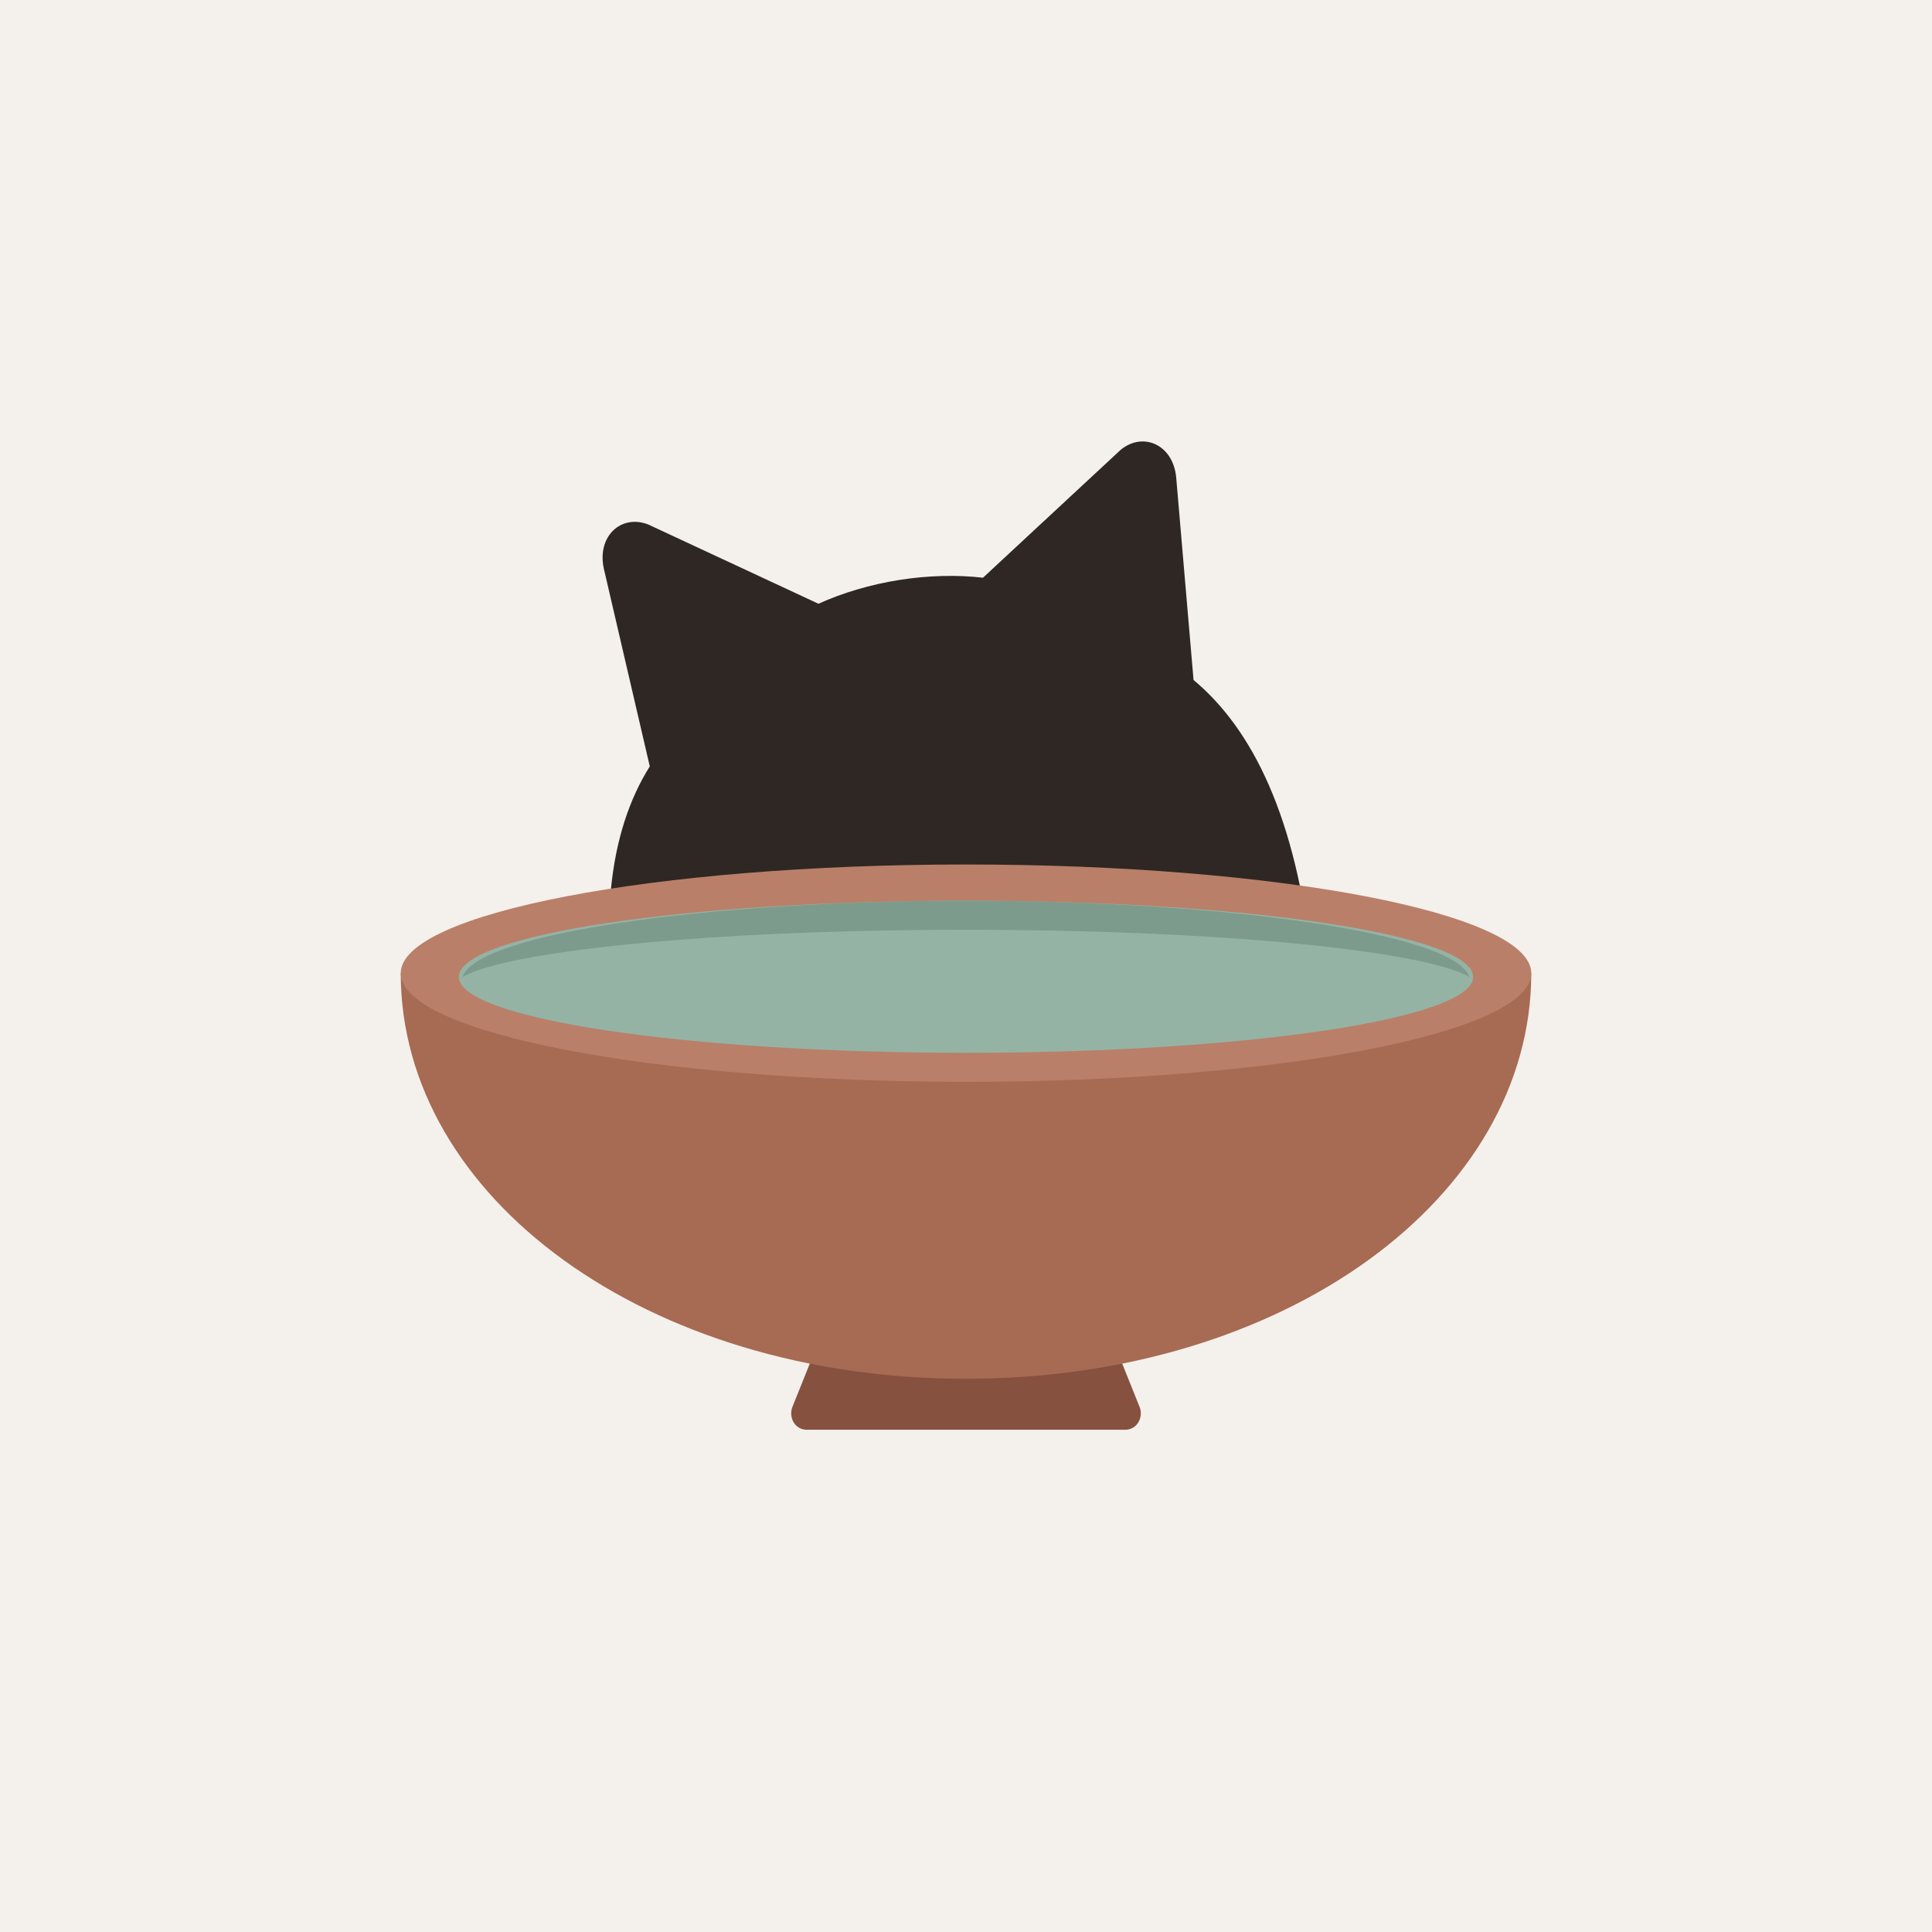
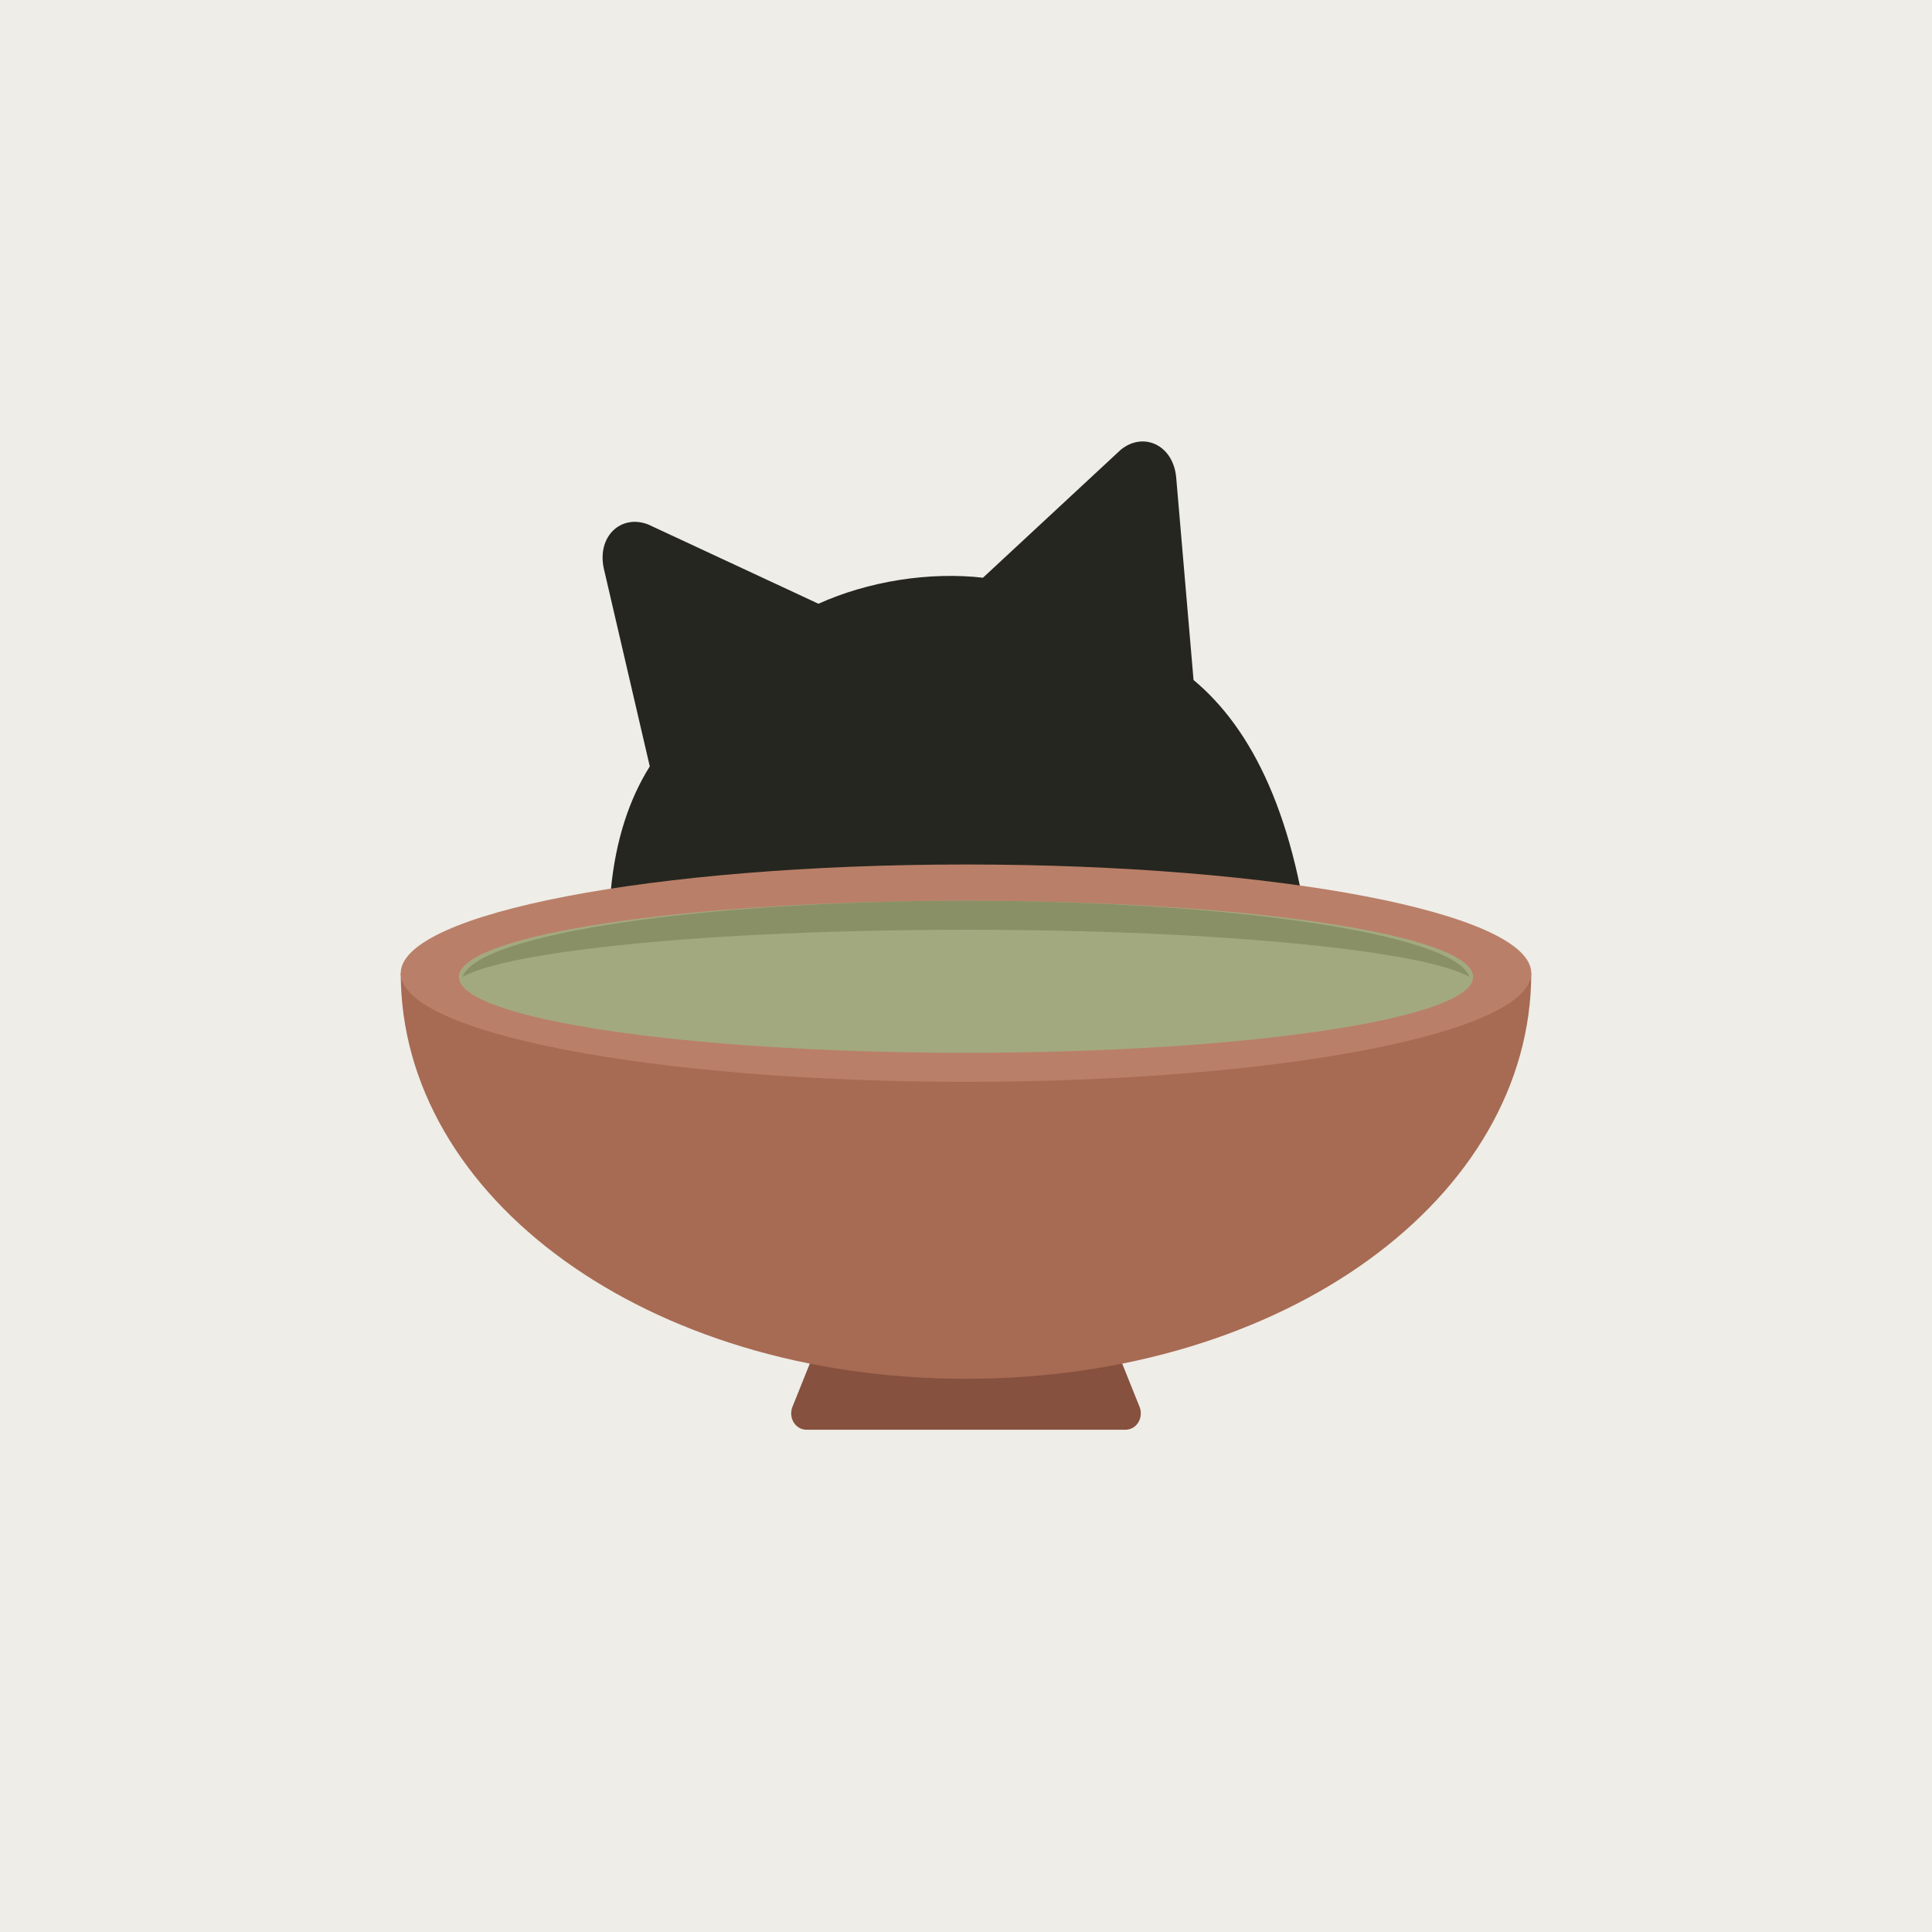
<svg xmlns="http://www.w3.org/2000/svg" viewBox="0 0 512 512" role="img" aria-label="Schmeckt’s?">
-   <rect width="512" height="512" fill="#F4F0EC" />
-   <path fill="#2E2724" d="M165.6 283.8C157.7 246.2 161.4 220.3 172.2 203.1L160 150.6C158.2 142.1 164.6 136.2 171.8 139L216.9 160C223.3 157.1 230.7 154.9 238.3 153.7C245.9 152.5 253.6 152.3 260.5 153.1L297 119.2C303 114.3 310.9 117.9 311.7 126.5L316.3 180.2C332 193.3 343.5 216.7 347.6 255Z" />
+   <rect width="512" height="512" fill="#EEEDE7" />
+   <path fill="#25261F" d="M165.6 283.8C157.7 246.2 161.4 220.3 172.2 203.1L160 150.6C158.2 142.1 164.6 136.2 171.8 139L216.9 160C223.3 157.1 230.7 154.9 238.3 153.7C245.9 152.5 253.6 152.3 260.5 153.1L297 119.2C303 114.3 310.9 117.9 311.7 126.5L316.3 180.2C332 193.3 343.5 216.7 347.6 255Z" />
  <path fill="#86513E" d="M217.6 353.9L294.4 353.9L302.1 373.1C303 376 301.1 378.9 298.2 378.9L213.8 378.9C210.9 378.9 209 376 209.9 373.1Z" />
  <path fill="#A76A53" d="M106.2 257.9C106.2 317.4 171.5 365.4 256 365.4C340.5 365.4 405.8 317.4 405.8 257.9Z" />
  <path fill="#BA7F68" d="M405.8 257.9C405.8 273.8 338.7 286.7 256 286.7C173.3 286.7 106.2 273.8 106.2 257.9C106.2 242 173.3 229.1 256 229.1C338.7 229.1 405.8 242 405.8 257.9Z" />
-   <path fill="#94B3A5" d="M390.4 258.9C390.4 270 330.2 279 256 279C181.8 279 121.6 270 121.6 258.9C121.6 247.7 181.8 238.7 256 238.7C330.2 238.7 390.4 247.7 390.4 258.9Z" />
-   <path fill="#7C9B8D" d="M122.6 258.9C126.4 247.4 186.9 238.7 256 238.7C325.1 238.7 385.6 247.4 389.4 258.9C377.9 252.2 325.1 246.4 256 246.4C186.9 246.4 134.1 252.2 122.6 258.9Z" />
+   <path fill="#A3A97F" d="M390.4 258.9C390.4 270 330.2 279 256 279C181.8 279 121.6 270 121.6 258.9C121.6 247.7 181.8 238.7 256 238.7C330.2 238.7 390.4 247.7 390.4 258.9Z" />
+   <path fill="#8A9066" d="M122.6 258.9C126.4 247.4 186.9 238.7 256 238.7C325.1 238.7 385.6 247.4 389.4 258.9C377.9 252.2 325.1 246.4 256 246.4C186.9 246.4 134.1 252.2 122.6 258.9Z" />
</svg>
